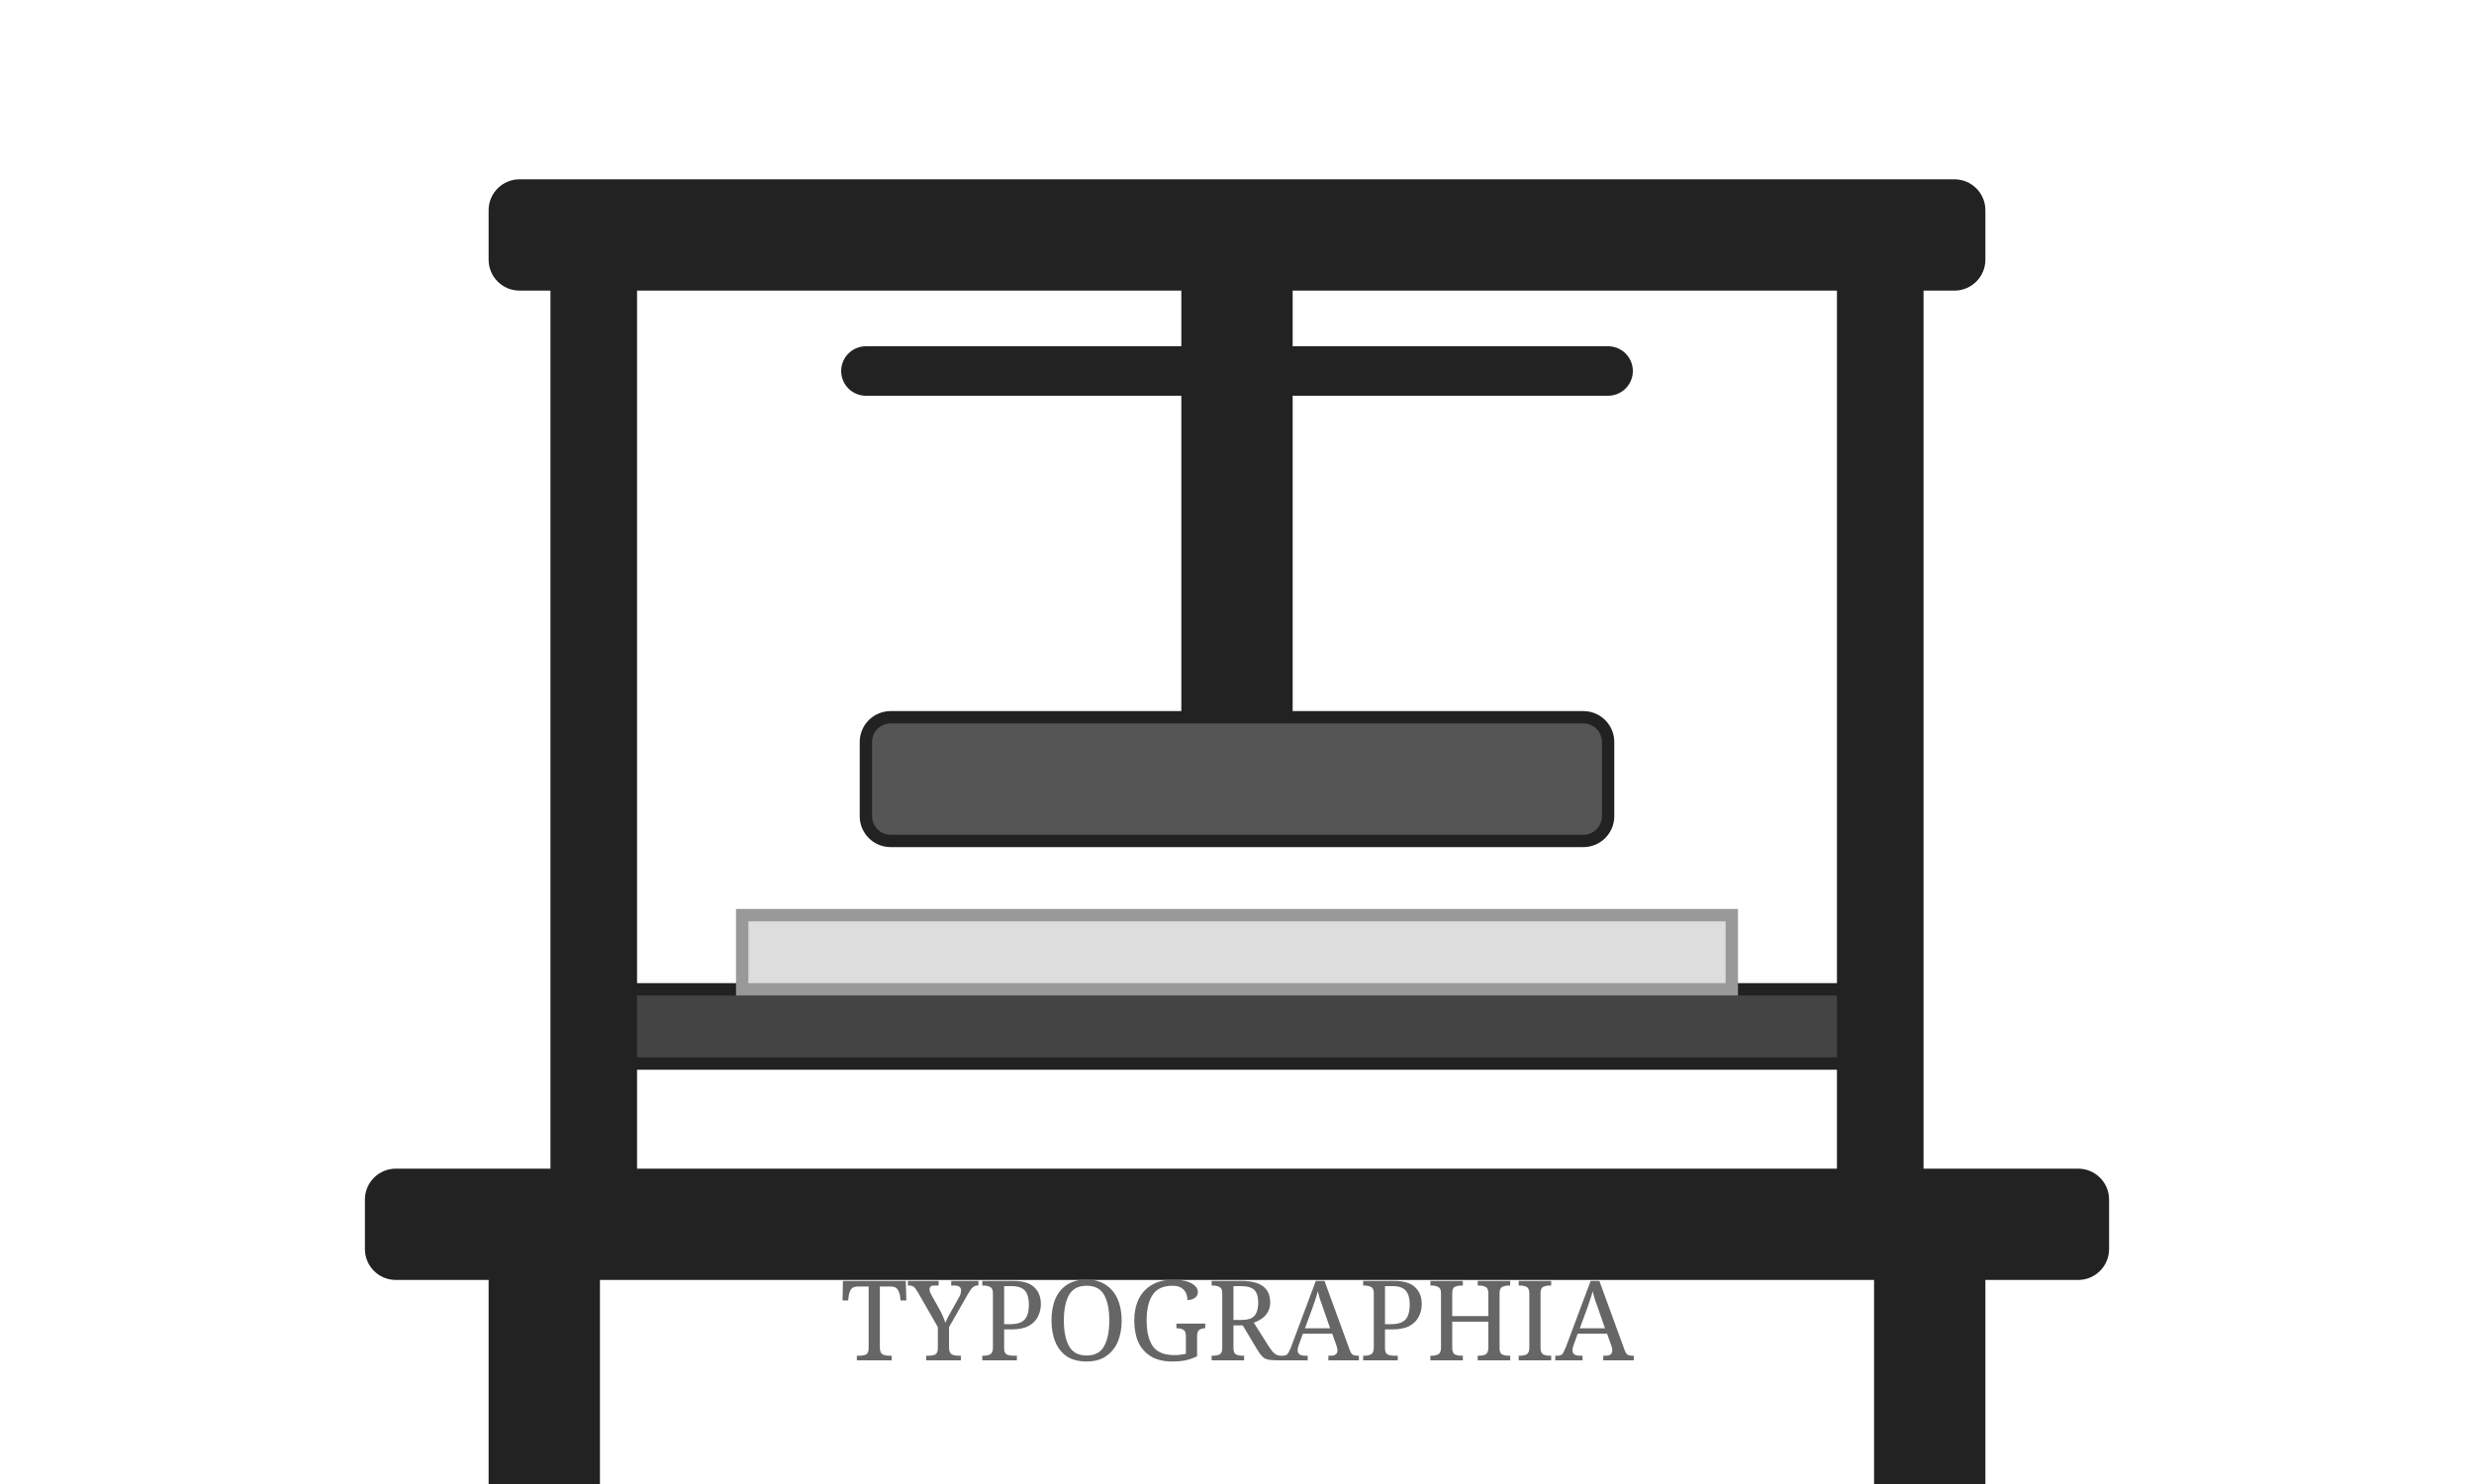
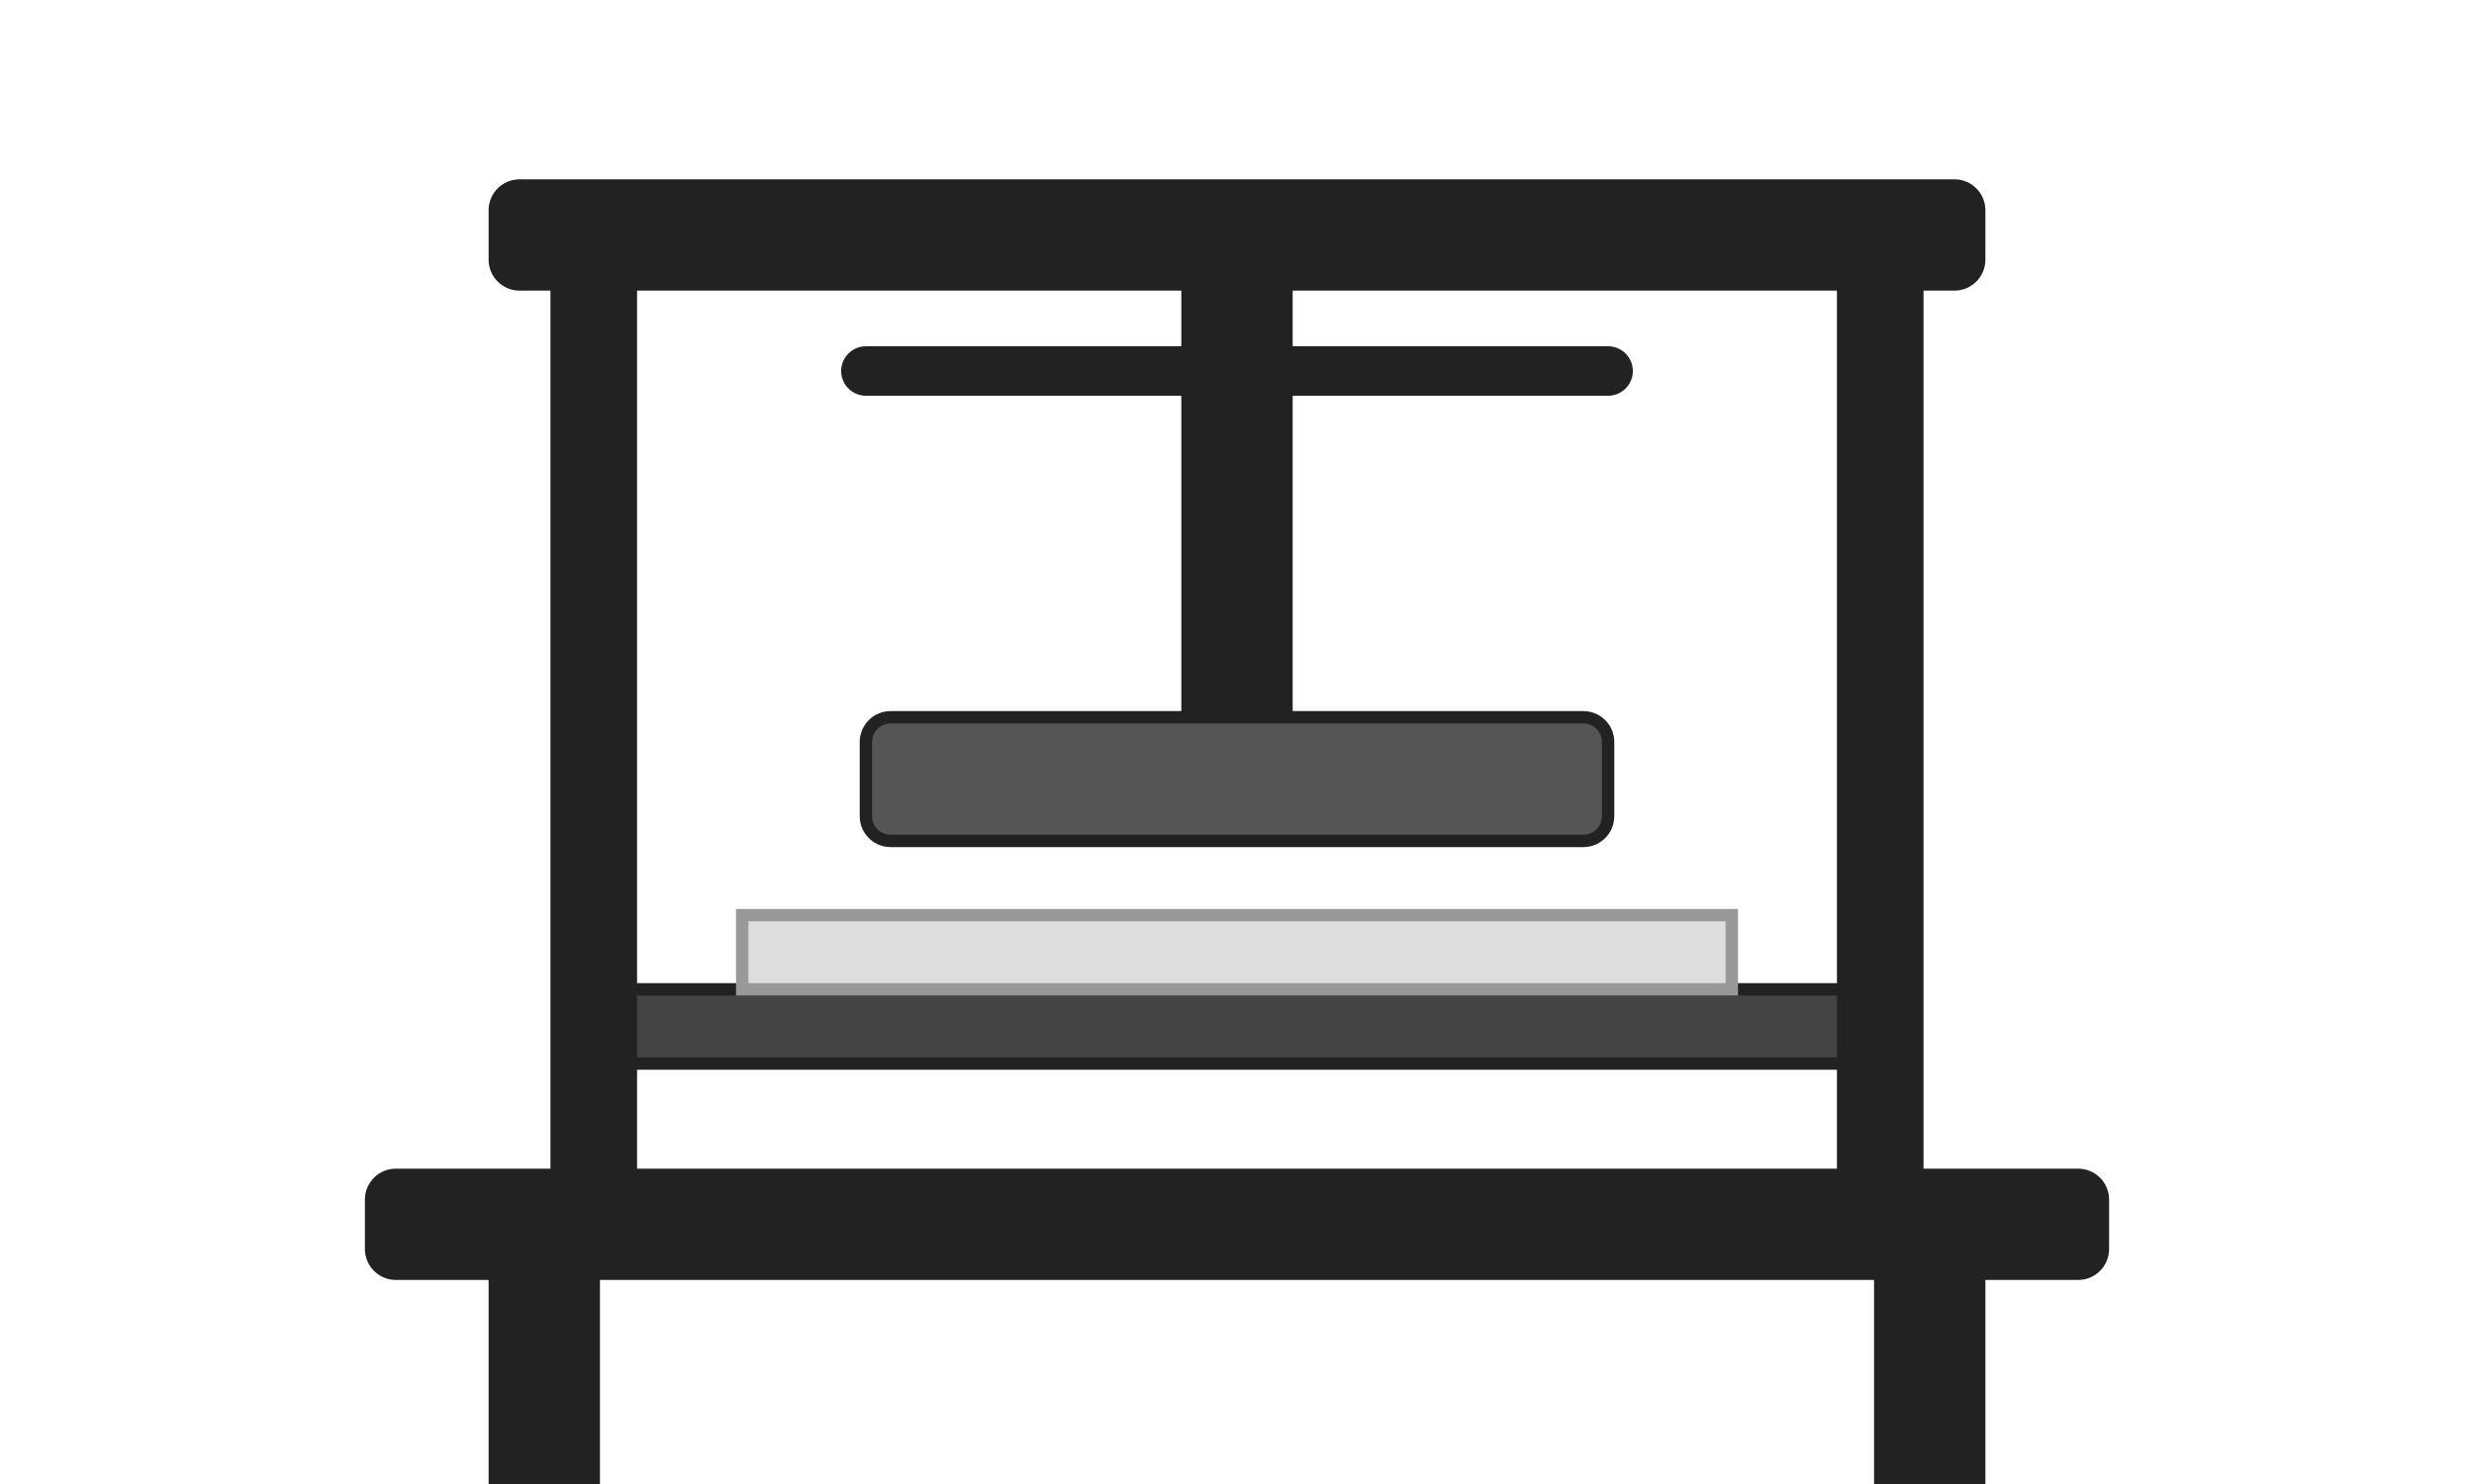
<svg xmlns="http://www.w3.org/2000/svg" viewBox="0 0 200 120" width="200" height="120">
  <g fill="#222" stroke="#222" stroke-width="1">
    <rect x="30" y="95" width="140" height="8" rx="2" />
    <rect x="40" y="103" width="8" height="17" />
    <rect x="152" y="103" width="8" height="17" />
    <rect x="50" y="80" width="100" height="6" rx="1" fill="#444" />
    <rect x="60" y="74" width="80" height="6" fill="#ddd" stroke="#999" />
    <rect x="45" y="20" width="6" height="75" />
    <rect x="149" y="20" width="6" height="75" />
    <rect x="40" y="15" width="120" height="8" rx="2" />
    <rect x="96" y="23" width="8" height="35" />
    <line x1="70" y1="30" x2="130" y2="30" stroke-width="4" stroke-linecap="round" />
    <rect x="70" y="58" width="60" height="10" rx="2" fill="#555" />
-     <text x="100" y="110" text-anchor="middle" font-size="9" font-family="serif" fill="#666" stroke="none">TYPOGRAPHIA</text>
  </g>
</svg>
